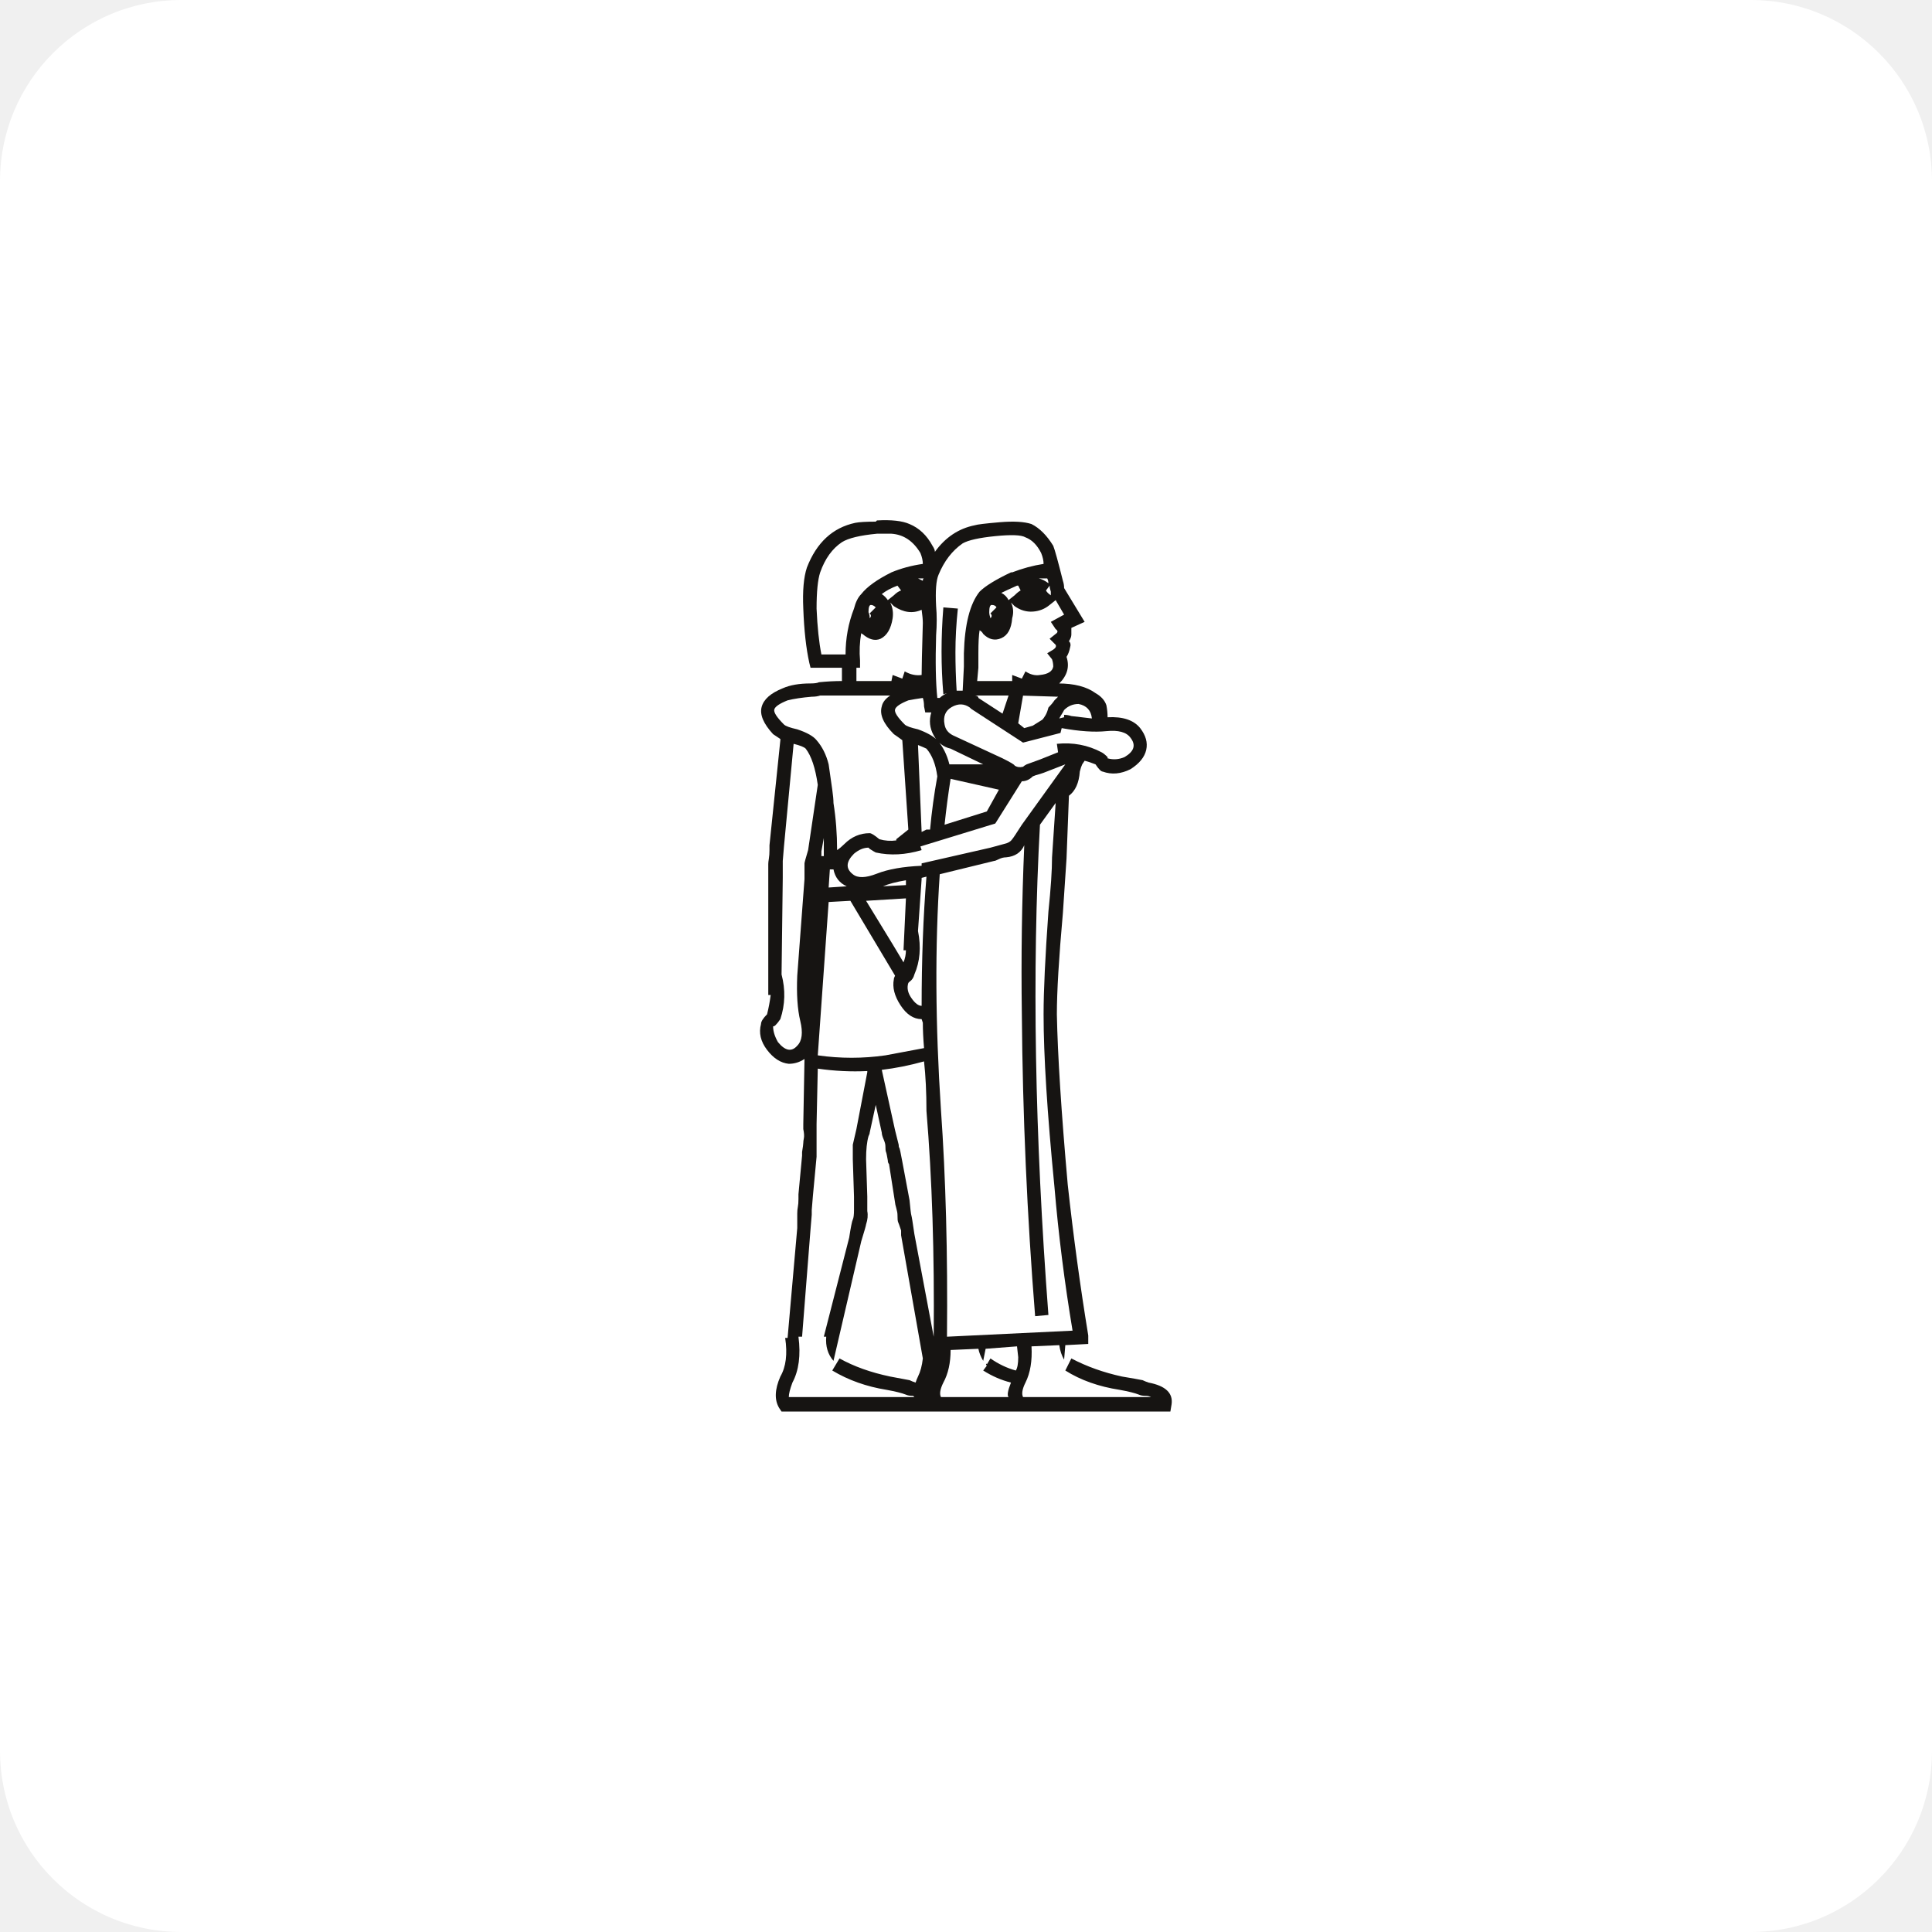
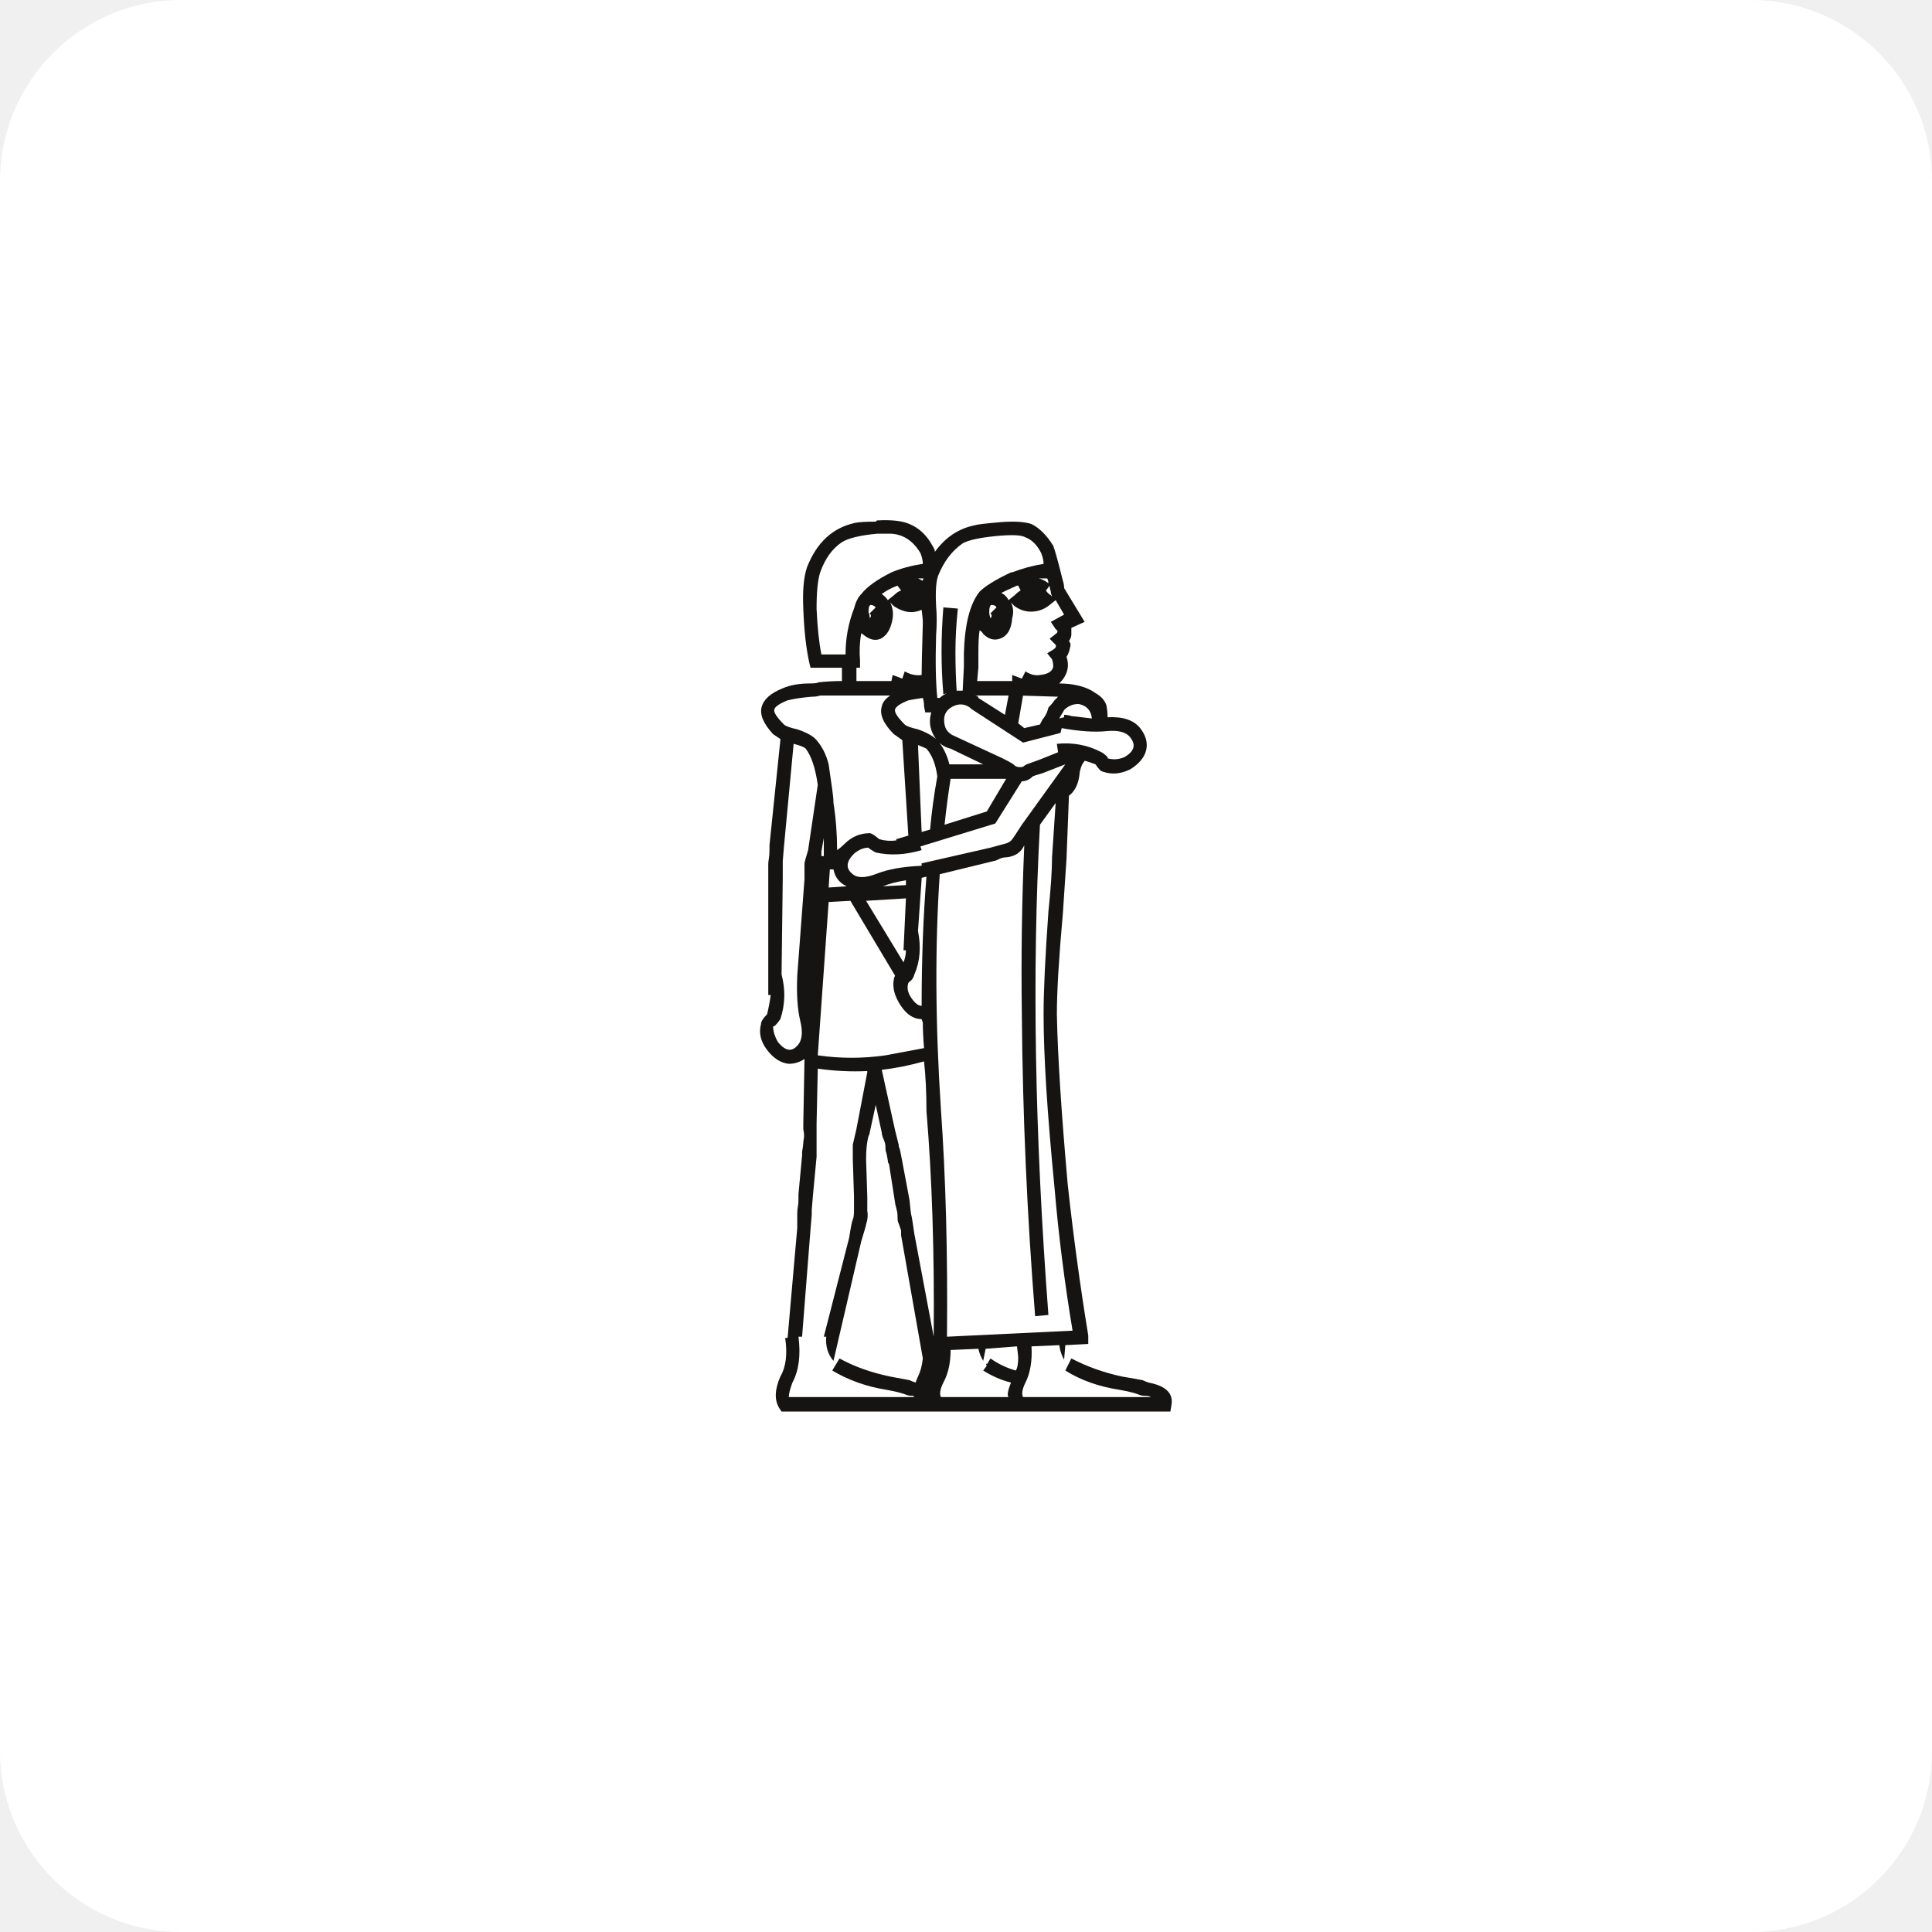
<svg xmlns="http://www.w3.org/2000/svg" width="64" height="64" viewBox="0 0 64 64" role="img" aria-label="U+1EA8E">
  <rect width="64" height="64" rx="6" fill="#ffffff" />
  <g fill="#161412">
-     <path transform="translate(23.93 47.36) scale(0.04 -0.04)" d="M256 69Q257 51 251 39Q247 31 249 27H355Q353 28 351 28Q347 28 345 29Q340 31 329 33Q303 37 284 49L289 59Q308 49 331 44Q343 42 348 41Q350 40 353 39Q374 35 372 21L371 15H49L47 18Q41 28 48 44Q55 56 52 76H54L62 167Q62 169 62 171Q62 178 62 179Q62 182 62.5 184.5Q63 187 63 191Q63 193 63 195L66 227Q66 228 66 230Q67 236 67.0 237.5Q67 239 67.5 241.5Q68 244 67 249Q67 251 67 253L68 307Q62 303 55 303Q45 304 37.0 314.5Q29 325 32 336Q32 339 37 344Q39 352 40 360H38V457Q38 458 38 460Q38 467 38.0 468.5Q38 470 38.5 473.0Q39 476 39 480Q39 483 39 484L48 571Q48 572 48 572Q45 574 42 576Q30 589 32.5 598.5Q35 608 50 614Q59 618 73 618Q78 618 80 619Q90 620 99 620V631H73L72 635Q68 653 67 680Q66 702 70 714Q82 745 110 751Q115 752 127 752L128 753Q146 754 155 750Q167 745 174 732Q176 729 176 727Q189 745 209 749Q212 750 229.5 751.5Q247 753 256 750Q266 745 274 732Q276 727 282 703Q283 700 283 697L300 669L289 664Q289 661 289.0 658.5Q289 656 287 653Q289 651 288 648Q287 643 285 640Q289 628 279 618Q279 618 278 618Q298 618 309 610Q316 606 318 600Q319 595 319 590Q338 591 346 581Q353 572 351.0 563.0Q349 554 338 547Q326 541 315 545Q313 545 309 551Q304 553 300 554L298 551Q297 549 296 545Q295 531 287 525L285 473Q284 457 282 428Q277 372 277 344Q278 293 286 203Q293 139 303 78V71L284 70L283 58Q280 63 279 70ZM290 82Q280 142 275 201Q266 293 266 344Q266 373 270 429Q273 458 273 474L276 519L263 501Q253 319 270 95L259 94Q249 219 248 344Q247 414 250 484Q246 475 235 474Q232 474 229.0 472.5Q226 471 225 471L180 460Q174 371 181 265Q187 180 186 77ZM120 297Q100 296 79 299L78 253Q78 240 78.0 239.5Q78 239 78.0 238.0Q78 237 78 226L75 194Q74 182 74.0 182.0Q74 182 74 178Q74 178 73 166L66 77H63Q66 54 58 39Q55 31 55 27H159Q158 28 158 28Q154 28 152 29Q147 31 136 33Q111 37 91 49L97 59Q115 49 139 44Q150 42 155 41Q157 40 160 39Q161 42 162 44Q165 50 166 59L148 161Q148 162 148 165Q146 171 145.5 172.0Q145 173 145 178Q145 180 144.0 183.5Q143 187 143 188L138 220Q137 221 137 223Q136 229 135.5 230.0Q135 231 135 235Q135 237 133.5 240.5Q132 244 132 246L127 269L122 246Q122 245 121 243Q119 236 119 224L120 193Q120 192 120 189Q120 183 120 181Q121 176 119 170Q119 169 115 156L92 57Q85 65 86 77H84L105 159Q107 172 108.0 174.0Q109 176 109 182Q109 182 109 193L108 224Q108 235 108.0 235.5Q108 236 108.0 236.0Q108 236 111 249L120 296ZM149 571Q145 574 142 576Q129 589 132 599Q133 604 139 608H104Q92 608 81 608Q78 607 74 607Q62 606 54 604Q44 600 43.0 596.5Q42 593 51 584Q53 582 62 580Q74 576 78 571Q85 563 88 551Q89 544 91 530Q92 523 92 519Q95 500 95 480Q98 482 101 485Q110 494 122 494Q124 494 130 489Q137 487 144 488V489L154 497ZM165 340Q155 340 147.5 351.5Q140 363 142 373Q142 374 143 376L106 438L88 437L79 310Q107 306 135 310Q151 313 167 316Q166 328 166 337ZM68 456Q68 467 68.0 467.5Q68 468 68.0 469.0Q68 470 71 480L79 534Q76 555 69 564Q67 566 59 568L51 483Q50 472 50.0 471.0Q50 470 50 457L49 377Q54 358 48 340Q46 337 44 335Q43 334 42 334Q42 328 46 321Q55 310 62 318Q68 324 64.5 338.5Q61 353 62 376ZM102 642Q102 662 109 680Q111 688 115 692Q122 701 140 710Q152 715 166 717Q166 721 164 726Q155 741 140 742Q136 742 129 742H128Q107 740 99 735Q87 727 81 710Q78 701 78 680Q79 657 82 642ZM167 305Q149 300 132 298L143 248Q146 236 146 236Q146 234 146.5 233.5Q147 233 149 222L155 190Q156 179 156.5 177.5Q157 176 159 162L175 77Q176 180 169 264Q169 287 167 305ZM266 717Q266 721 264 726Q259 736 251 739Q246 742 226.0 740.0Q206 738 199 734Q186 725 179 708Q176 701 177 682Q178 671 177 658Q176 625 178 606H180Q182 608 186 610L183 609Q180 644 183 681L195 680Q193 661 193 644Q193 628 194 612Q196 612 199 612L200 632Q200 636 200 643Q201 679 213 694Q220 701 239 710H240Q253 715 266 717ZM165 480Q145 474 127 478Q125 479 122 481Q121 482 121 482Q115 482 109 477Q99 467 108 460Q114 455 128.0 460.5Q142 466 165 467V469L222 482Q233 485 233 485Q238 486 240 489Q241 490 248 501L284 551L266 544Q266 544 263 543Q259 542 257 541Q253 537 248 537L226 502L164 483ZM206 597Q206 597 205 598Q198 603 190.0 598.5Q182 594 184 584Q185 578 191 575L232 556Q242 551 242 550Q245 548 249 549Q250 550 252 551Q252 551 263 555L278 561L277 568Q297 570 314 561Q316 560 319 557Q319 556 319 556Q326 554 333 557Q345 564 338 573Q333 580 318.0 578.5Q303 577 281 581L280 577L249 569ZM251 628Q257 624 263 625Q273 626 274 632Q274 635 273 638L269 643L274 646Q277 648 276 650L271 655L276 659Q279 661 276 663L272 669L283 675L276 687L271 683Q265 678 257.0 677.5Q249 677 242 682L239 685Q242 679 240 672Q239 659 231.0 655.5Q223 652 216 659Q215 661 213 662Q212 656 212 643Q212 635 212 631L211 620H240V625L248 622ZM165 679Q154 674 142 682L139 685Q142 679 141 672Q139 659 131 655Q124 652 116 659Q115 659 115 660Q113 648 114 637V631H111V620H140L141 625L149 622L151 628Q158 624 165 625Q165 634 166 668Q166 672 165 679ZM216 57Q213 62 212 67L189 66Q189 50 183 39Q179 31 181 27H237Q236 28 236.5 31.0Q237 34 239 39Q227 42 216 49L219 53Q218 54 218.5 54.5Q219 55 219 54L222 59Q232 52 243 49Q245 52 245 60L244 69L218 67ZM189 539Q186 520 184 501L219 512L229 530ZM150 387Q152 392 152 397H150L152 440L119 438L141 402ZM167 599Q167 603 166 606Q159 605 154 604Q144 600 143.0 596.5Q142 593 151 584Q153 582 162 580Q173 576 178 571Q185 563 188 551H216L189 564Q180 566 175.0 575.0Q170 584 173 594H168ZM172 497Q174 519 178 541Q176 556 169 564Q167 565 162 567L165 495L169 497ZM265 588Q266 589 267.5 591.5Q269 594 270 598Q273 601 275 604Q276 605 278 607Q249 608 246 608H249L245 585L250 581L257 583ZM165 456Q165 456 165 456L162 413Q166 393 159 377Q158 373 155 371Q154 370 154 370Q152 364 156.5 357.5Q161 351 165 351Q165 350 165 350Q165 409 169 458L165 457ZM209 608Q210 608 211.0 607.5Q212 607 212 606L232 593L237 608ZM283 592Q286 592 289 591Q298 590 306 589Q305 599 295 601Q288 601 283 596Q282 594 281.0 592.5Q280 591 279 589L283 590ZM103 450Q94 454 92 464H89L88 449ZM231 693Q235 691 237 687L242 691Q245 694 247 695L245 699Q245 699 244 699Q235 695 231 693ZM145 699Q145 699 145 699Q137 696 132 692Q135 690 137 687L142 691Q145 694 148 695ZM152 455Q140 453 133 450L152 451ZM123 683Q121 683 121 677Q122 675 122 672Q124 674 122 676L127 681Q125 683 123 683ZM223 683Q221 683 221 677Q221 675 222 672Q224 674 222 676L227 681Q226 683 223 683ZM84 475Q84 483 84 490L82 479Q82 477 82 475ZM272 694Q271 697 271 699L268 695Q269 693 272 691ZM262 705Q266 704 270 701Q270 703 269 705Q266 705 262 705ZM167 705Q164 705 162 705Q164 704 166 703Q166 705 167 705Z" />
+     <path transform="translate(23.93 47.36) scale(0.04 -0.04)" d="M256 69Q257 51 251 39Q247 31 249 27H355Q353 28 351 28Q347 28 345 29Q340 31 329 33Q303 37 284 49L289 59Q308 49 331 44Q343 42 348 41Q350 40 353 39Q374 35 372 21L371 15H49L47 18Q41 28 48 44Q55 56 52 76H54L62 167Q62 169 62 171Q62 178 62 179Q62 182 62.5 184.5Q63 187 63 191Q63 193 63 195L66 227Q66 228 66 230Q67 236 67.0 237.5Q67 239 67.5 241.5Q68 244 67 249Q67 251 67 253L68 307Q62 303 55 303Q45 304 37.0 314.5Q29 325 32 336Q32 339 37 344Q39 352 40 360H38V457Q38 458 38 460Q38 467 38.0 468.5Q38 470 38.5 473.0Q39 476 39 480Q39 483 39 484L48 571Q48 572 48 572Q45 574 42 576Q30 589 32.5 598.5Q35 608 50 614Q59 618 73 618Q78 618 80 619Q90 620 99 620V631H73L72 635Q68 653 67 680Q66 702 70 714Q82 745 110 751Q115 752 127 752L128 753Q146 754 155 750Q167 745 174 732Q176 729 176 727Q189 745 209 749Q212 750 229.5 751.5Q247 753 256 750Q266 745 274 732Q276 727 282 703Q283 700 283 697L300 669L289 664Q289 661 289.0 658.5Q289 656 287 653Q289 651 288 648Q287 643 285 640Q289 628 279 618Q279 618 278 618Q298 618 309 610Q316 606 318 600Q319 595 319 590Q338 591 346 581Q353 572 351.0 563.0Q349 554 338 547Q326 541 315 545Q313 545 309 551Q304 553 300 554L298 551Q297 549 296 545Q295 531 287 525L285 473Q284 457 282 428Q277 372 277 344Q278 293 286 203Q293 139 303 78V71L284 70L283 58Q280 63 279 70ZM290 82Q280 142 275 201Q266 293 266 344Q266 373 270 429Q273 458 273 474L276 519L263 501Q253 319 270 95L259 94Q249 219 248 344Q247 414 250 484Q246 475 235 474Q232 474 229.0 472.5Q226 471 225 471L180 460Q174 371 181 265Q187 180 186 77ZM120 297Q100 296 79 299L78 253Q78 240 78.0 239.5Q78 239 78.0 238.0Q78 237 78 226L75 194Q74 182 74.0 182.0Q74 182 74 178Q74 178 73 166L66 77H63Q66 54 58 39Q55 31 55 27H159Q158 28 158 28Q154 28 152 29Q147 31 136 33Q111 37 91 49L97 59Q115 49 139 44Q150 42 155 41Q157 40 160 39Q161 42 162 44Q165 50 166 59L148 161Q148 162 148 165Q146 171 145.5 172.0Q145 173 145 178Q145 180 144.0 183.5Q143 187 143 188L138 220Q137 221 137 223Q136 229 135.5 230.0Q135 231 135 235Q135 237 133.5 240.5Q132 244 132 246L127 269L122 246Q122 245 121 243Q119 236 119 224L120 193Q120 192 120 189Q120 183 120 181Q121 176 119 170Q119 169 115 156L92 57Q85 65 86 77H84L105 159Q107 172 108.0 174.0Q109 176 109 182Q109 182 109 193L108 224Q108 235 108.0 235.5Q108 236 108.0 236.0Q108 236 111 249L120 296ZM149 571Q145 574 142 576Q129 589 132 599Q133 604 139 608H104Q92 608 81 608Q78 607 74 607Q62 606 54 604Q44 600 43.0 596.5Q42 593 51 584Q53 582 62 580Q74 576 78 571Q85 563 88 551Q89 544 91 530Q92 523 92 519Q95 500 95 480Q98 482 101 485Q110 494 122 494Q124 494 130 489Q137 487 144 488V489L154 492ZM165 340Q155 340 147.5 351.5Q140 363 142 373Q142 374 143 376L106 438L88 437L79 310Q107 306 135 310Q151 313 167 316Q166 328 166 337ZM68 456Q68 467 68.0 467.5Q68 468 68.0 469.0Q68 470 71 480L79 534Q76 555 69 564Q67 566 59 568L51 483Q50 472 50.0 471.0Q50 470 50 457L49 377Q54 358 48 340Q46 337 44 335Q43 334 42 334Q42 328 46 321Q55 310 62 318Q68 324 64.5 338.5Q61 353 62 376ZM102 642Q102 662 109 680Q111 688 115 692Q122 701 140 710Q152 715 166 717Q166 721 164 726Q155 741 140 742Q136 742 129 742H128Q107 740 99 735Q87 727 81 710Q78 701 78 680Q79 657 82 642ZM167 305Q149 300 132 298L143 248Q146 236 146 236Q146 234 146.5 233.5Q147 233 149 222L155 190Q156 179 156.5 177.5Q157 176 159 162L175 77Q176 180 169 264Q169 287 167 305ZM266 717Q266 721 264 726Q259 736 251 739Q246 742 226.0 740.0Q206 738 199 734Q186 725 179 708Q176 701 177 682Q178 671 177 658Q176 625 178 606H180Q182 608 186 610L183 609Q180 644 183 681L195 680Q193 661 193 644Q193 628 194 612Q196 612 199 612L200 632Q200 636 200 643Q201 679 213 694Q220 701 239 710H240Q253 715 266 717ZM165 480Q145 474 127 478Q125 479 122 481Q121 482 121 482Q115 482 109 477Q99 467 108 460Q114 455 128.0 460.5Q142 466 165 467V469L222 482Q233 485 233 485Q238 486 240 489Q241 490 248 501L284 551L266 544Q266 544 263 543Q259 542 257 541Q253 537 248 537L226 502L164 483ZM206 597Q206 597 205 598Q198 603 190.0 598.5Q182 594 184 584Q185 578 191 575L232 556Q242 551 242 550Q245 548 249 549Q250 550 252 551Q252 551 263 555L278 561L277 568Q297 570 314 561Q316 560 319 557Q319 556 319 556Q326 554 333 557Q345 564 338 573Q333 580 318.0 578.5Q303 577 281 581L280 577L249 569ZM251 628Q257 624 263 625Q273 626 274 632Q274 635 273 638L269 643L274 646Q277 648 276 650L271 655L276 659Q279 661 276 663L272 669L283 675L276 687L271 683Q265 678 257.0 677.5Q249 677 242 682L239 685Q242 679 240 672Q239 659 231.0 655.5Q223 652 216 659Q215 661 213 662Q212 656 212 643Q212 635 212 631L211 620H240V625L248 622ZM165 679Q154 674 142 682L139 685Q142 679 141 672Q139 659 131 655Q124 652 116 659Q115 659 115 660Q113 648 114 637V631H111V620H140L141 625L149 622L151 628Q158 624 165 625Q165 634 166 668Q166 672 165 679ZM216 57Q213 62 212 67L189 66Q189 50 183 39Q179 31 181 27H237Q236 28 236.5 31.0Q237 34 239 39Q227 42 216 49L219 53Q218 54 218.5 54.5Q219 55 219 54L222 59Q232 52 243 49Q245 52 245 60L244 69L218 67ZM189 539Q186 520 184 501L219 512L235 539ZM150 387Q152 392 152 397H150L152 440L119 438ZM167 599Q167 603 166 606Q159 605 154 604Q144 600 143.0 596.5Q142 593 151 584Q153 582 162 580Q173 576 178 571Q185 563 188 551H216L189 564Q180 566 175.0 575.0Q170 584 173 594H168ZM172 497Q174 519 178 541Q176 556 169 564Q167 565 162 567L165 495ZM265 588Q266 589 267.5 591.5Q269 594 270 598Q273 601 275 604Q276 605 278 607Q249 608 246 608H249L245 585L250 581L263 584ZM165 456Q165 456 165 456L162 413Q166 393 159 377Q158 373 155 371Q154 370 154 370Q152 364 156.5 357.5Q161 351 165 351Q165 350 165 350Q165 409 169 458L165 457ZM209 608Q210 608 211.0 607.5Q212 607 212 606L234 592L237 608ZM283 592Q286 592 289 591Q298 590 306 589Q305 599 295 601Q288 601 283 596Q282 594 281.0 592.5Q280 591 279 589L283 590ZM103 450Q94 454 92 464H89L88 449ZM231 693Q235 691 237 687L242 691Q245 694 247 695L245 699Q245 699 244 699Q235 695 231 693ZM145 699Q145 699 145 699Q137 696 132 692Q135 690 137 687L142 691Q145 694 148 695ZM152 455Q140 453 133 450L152 451ZM123 683Q121 683 121 677Q122 675 122 672Q124 674 122 676L127 681Q125 683 123 683ZM223 683Q221 683 221 677Q221 675 222 672Q224 674 222 676L227 681Q226 683 223 683ZM84 475Q84 483 84 490L82 479Q82 477 82 475ZM272 694Q271 697 271 699L268 695Q269 693 272 691L273 690L272 693ZM262 705Q266 704 270 701Q270 703 269 705Q266 705 262 705ZM167 705Q164 705 162 705Q164 704 166 703Q166 705 167 705Z" />
  </g>
</svg>
